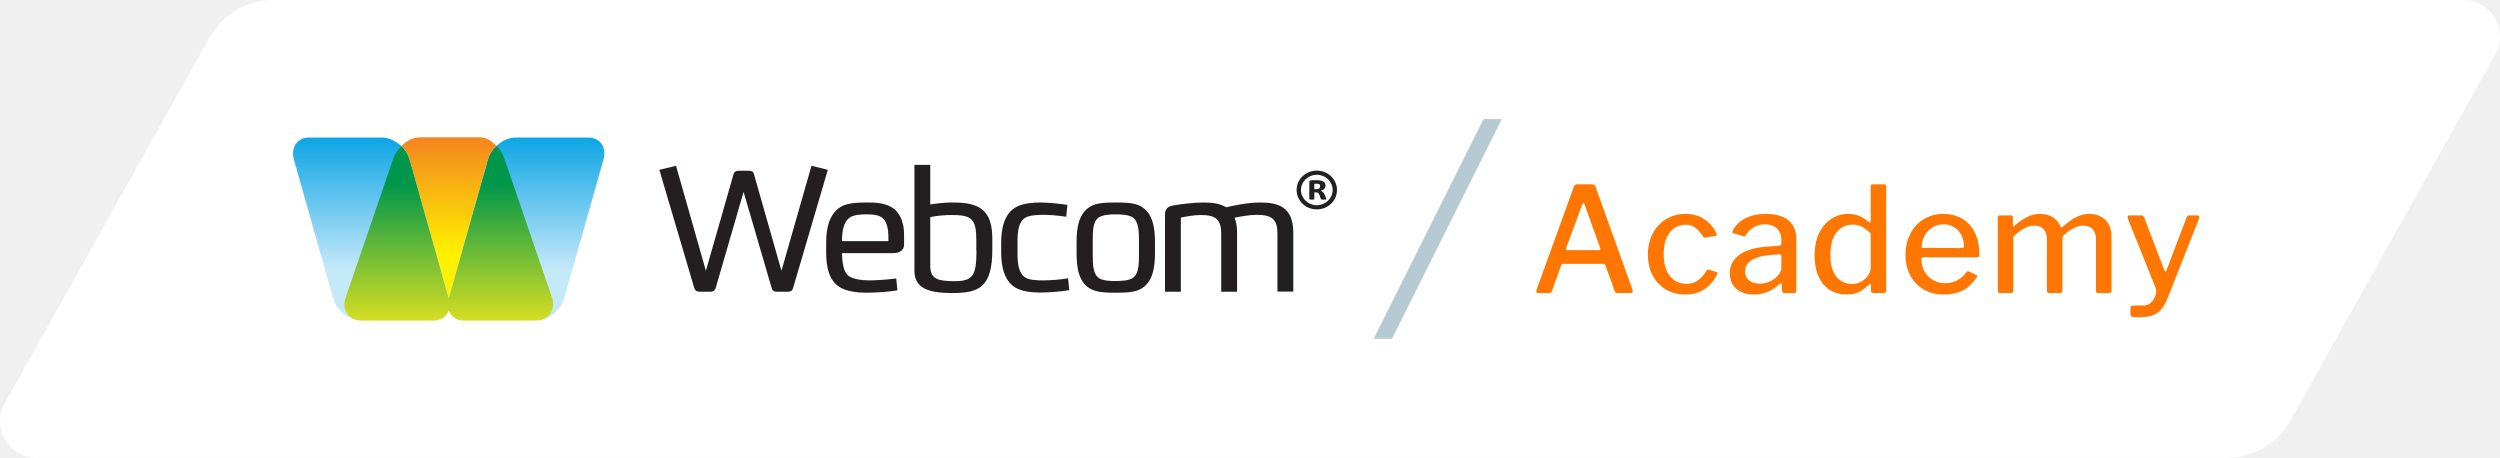
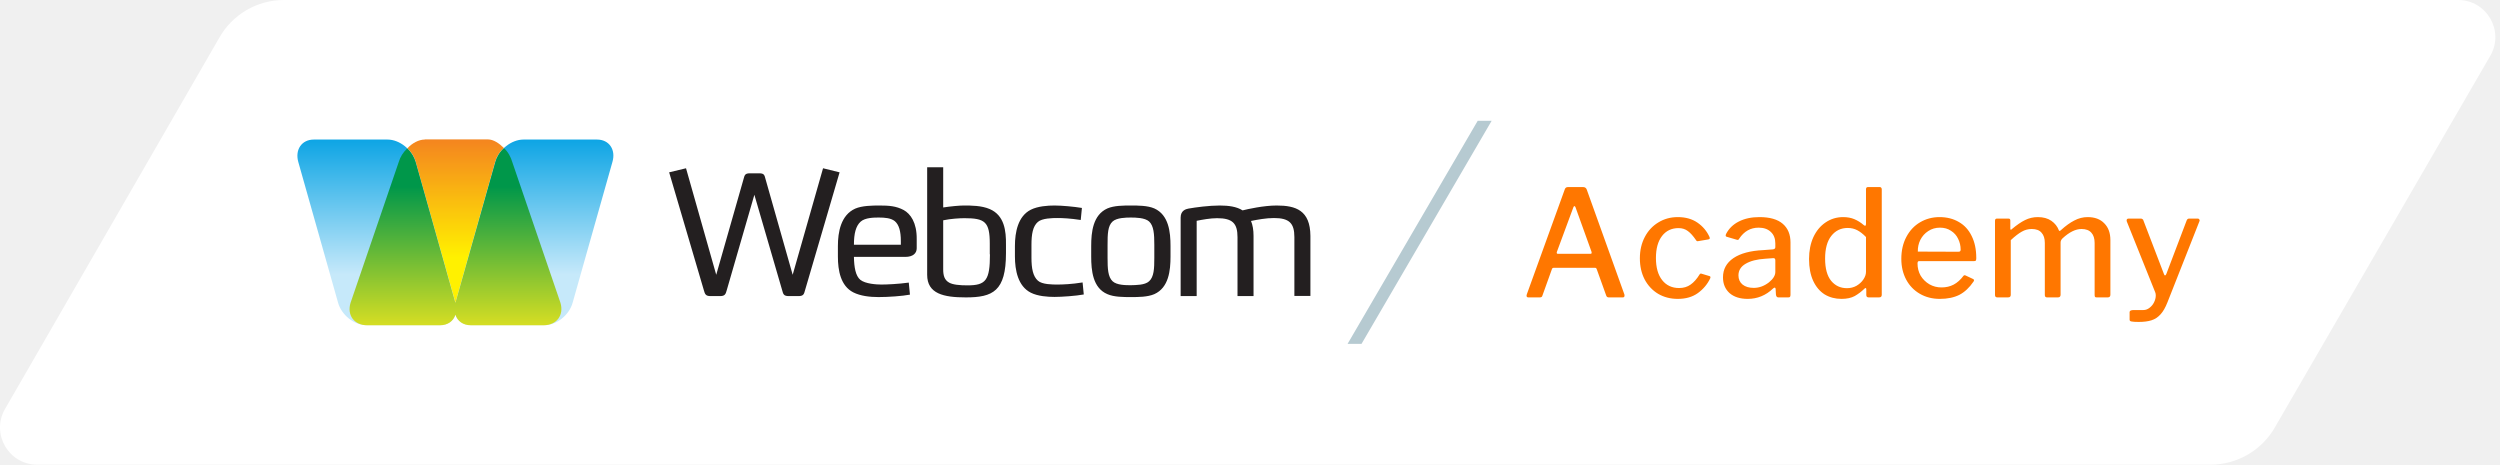
- <svg xmlns="http://www.w3.org/2000/svg" width="273" height="50" viewBox="0 0 273 50" fill="none">
-   <path d="M22.88 4.093C23.574 2.853 24.586 1.82 25.812 1.101C27.038 0.382 28.433 0.002 29.855 0.002L268.995 0C272.05 0 273.977 3.288 272.483 5.954L250.12 45.907C249.426 47.148 248.414 48.181 247.187 48.9C245.961 49.619 244.565 49.998 243.143 49.998L4.003 50C0.948 50 -0.977 46.712 0.515 44.046L22.878 4.093H22.88Z" fill="white" />
-   <path d="M167.946 32C167.818 32 167.754 31.936 167.754 31.808L167.786 31.664L171.866 20.384C171.898 20.288 171.94 20.224 171.994 20.192C172.059 20.145 172.138 20.123 172.218 20.128H173.834C174.036 20.128 174.17 20.218 174.234 20.4L178.282 31.68C178.292 31.701 178.298 31.739 178.298 31.792C178.298 31.931 178.239 32 178.122 32H176.602C176.463 32 176.372 31.936 176.33 31.808L175.306 28.96C175.291 28.919 175.27 28.881 175.242 28.848C175.22 28.827 175.178 28.816 175.114 28.816H170.682C170.586 28.816 170.522 28.859 170.49 28.944L169.45 31.84C169.418 31.947 169.327 32 169.178 32H167.946ZM174.618 27.312C174.692 27.312 174.735 27.296 174.746 27.264C174.767 27.221 174.767 27.163 174.746 27.088L173.018 22.288C172.986 22.213 172.948 22.176 172.906 22.176C172.863 22.176 172.826 22.219 172.794 22.304L171.018 27.104L171.002 27.2C171.002 27.275 171.05 27.312 171.146 27.312H174.618ZM184.029 23.36C184.861 23.36 185.565 23.557 186.141 23.952C186.707 24.334 187.155 24.866 187.437 25.488C187.459 25.532 187.47 25.582 187.469 25.632C187.469 25.696 187.421 25.739 187.325 25.76L186.189 25.952H186.141C186.077 25.952 186.024 25.909 185.981 25.824C185.683 25.387 185.395 25.067 185.117 24.864C184.84 24.651 184.504 24.544 184.109 24.544C183.363 24.544 182.771 24.827 182.333 25.392C181.896 25.957 181.677 26.747 181.677 27.76C181.677 28.784 181.901 29.579 182.349 30.144C182.797 30.709 183.405 30.992 184.173 30.992C184.653 30.992 185.064 30.869 185.405 30.624C185.757 30.379 186.083 30.011 186.381 29.52C186.404 29.484 186.438 29.456 186.477 29.44C186.509 29.43 186.552 29.435 186.605 29.456L187.453 29.712C187.549 29.744 187.571 29.824 187.517 29.952C187.216 30.584 186.759 31.129 186.189 31.536C185.613 31.952 184.893 32.16 184.029 32.16C183.24 32.16 182.536 31.979 181.917 31.616C181.298 31.242 180.794 30.705 180.461 30.064C180.12 29.403 179.949 28.645 179.949 27.792C179.949 26.939 180.125 26.176 180.477 25.504C180.807 24.856 181.311 24.313 181.933 23.936C182.552 23.552 183.251 23.36 184.029 23.36ZM194.284 31.04C193.505 31.787 192.593 32.16 191.548 32.16C190.727 32.16 190.076 31.952 189.596 31.536C189.127 31.109 188.892 30.544 188.892 29.84C188.892 28.976 189.265 28.288 190.012 27.776C190.769 27.264 191.841 26.976 193.228 26.912L194.268 26.832C194.439 26.811 194.524 26.731 194.524 26.592V26.192C194.524 25.669 194.364 25.259 194.044 24.96C193.724 24.65 193.287 24.496 192.732 24.496C191.857 24.496 191.159 24.891 190.636 25.68C190.613 25.733 190.574 25.778 190.524 25.808C190.492 25.818 190.439 25.813 190.364 25.792L189.276 25.472C189.212 25.451 189.18 25.408 189.18 25.344C189.18 25.301 189.196 25.243 189.228 25.168C189.527 24.591 190.004 24.125 190.588 23.84C191.207 23.52 191.948 23.36 192.812 23.36C193.932 23.36 194.769 23.6 195.324 24.08C195.879 24.56 196.156 25.227 196.156 26.08V31.728C196.156 31.835 196.135 31.909 196.092 31.952C196.06 31.984 196.001 32 195.916 32H194.844C194.695 32 194.609 31.893 194.588 31.68L194.556 31.072C194.535 30.987 194.503 30.944 194.46 30.944C194.428 30.944 194.369 30.976 194.284 31.04ZM194.524 28.016C194.524 27.846 194.449 27.766 194.3 27.776L193.436 27.84C192.551 27.893 191.847 28.075 191.324 28.384C190.812 28.683 190.556 29.099 190.556 29.632C190.556 30.048 190.705 30.379 191.004 30.624C191.303 30.859 191.703 30.976 192.204 30.976C192.78 30.976 193.324 30.779 193.836 30.384C194.295 30.011 194.524 29.637 194.524 29.264V28.016ZM204.568 32C204.397 32 204.312 31.915 204.312 31.744V31.136C204.312 31.04 204.285 30.992 204.232 30.992C204.2 30.992 204.157 31.019 204.104 31.072C203.784 31.382 203.437 31.642 203.064 31.856C202.691 32.059 202.216 32.16 201.64 32.16C200.968 32.16 200.365 32 199.832 31.68C199.309 31.35 198.899 30.864 198.6 30.224C198.301 29.574 198.152 28.789 198.152 27.872C198.152 26.987 198.307 26.202 198.616 25.52C198.936 24.837 199.373 24.31 199.928 23.936C200.483 23.555 201.142 23.354 201.816 23.36C202.275 23.36 202.68 23.435 203.032 23.584C203.384 23.734 203.715 23.941 204.024 24.208C204.077 24.261 204.131 24.288 204.184 24.288C204.248 24.288 204.28 24.224 204.28 24.096V20.368C204.28 20.208 204.349 20.128 204.488 20.128H205.768C205.832 20.128 205.88 20.149 205.912 20.192C205.934 20.215 205.951 20.243 205.962 20.273C205.973 20.303 205.978 20.335 205.976 20.368V31.728C205.976 31.824 205.949 31.893 205.896 31.936C205.853 31.979 205.779 32 205.672 32H204.568ZM204.28 25.504C203.96 25.174 203.645 24.928 203.336 24.768C203.019 24.606 202.668 24.523 202.312 24.528C201.587 24.528 201 24.811 200.552 25.376C200.104 25.941 199.88 26.757 199.88 27.824C199.88 28.891 200.099 29.691 200.536 30.224C200.973 30.747 201.539 31.008 202.232 31.008C202.605 31.008 202.947 30.923 203.256 30.752C203.565 30.571 203.811 30.347 203.992 30.08C204.184 29.803 204.28 29.525 204.28 29.248V25.504ZM209.825 28.352C209.825 28.832 209.937 29.269 210.161 29.664C210.396 30.048 210.71 30.357 211.105 30.592C211.5 30.816 211.932 30.928 212.401 30.928C212.892 30.928 213.329 30.827 213.713 30.624C214.097 30.421 214.449 30.107 214.769 29.68C214.801 29.637 214.838 29.616 214.881 29.616C214.934 29.616 214.977 29.626 215.009 29.648L215.825 30.032C215.878 30.064 215.905 30.107 215.905 30.16C215.9 30.206 215.883 30.25 215.857 30.288C215.409 30.949 214.897 31.429 214.321 31.728C213.745 32.016 213.046 32.16 212.225 32.16C211.425 32.16 210.71 31.979 210.081 31.616C209.457 31.258 208.946 30.731 208.609 30.096C208.257 29.435 208.081 28.688 208.081 27.856C208.081 26.96 208.262 26.171 208.625 25.488C208.988 24.805 209.478 24.283 210.097 23.92C210.731 23.545 211.456 23.351 212.193 23.36C212.982 23.36 213.676 23.536 214.273 23.888C214.87 24.229 215.329 24.731 215.649 25.392C215.98 26.053 216.145 26.837 216.145 27.744V27.808C216.145 27.904 216.129 27.978 216.097 28.032C216.076 28.075 216.012 28.096 215.905 28.096H209.985C209.878 28.096 209.825 28.181 209.825 28.352ZM214.193 27.088C214.3 27.088 214.369 27.072 214.401 27.04C214.444 27.008 214.465 26.95 214.465 26.864C214.467 26.458 214.374 26.058 214.193 25.696C214.027 25.339 213.76 25.038 213.425 24.832C213.094 24.608 212.7 24.496 212.241 24.496C211.761 24.496 211.34 24.619 210.977 24.864C210.614 25.099 210.332 25.414 210.129 25.808C209.935 26.2 209.841 26.634 209.857 27.072L214.193 27.088ZM218.418 32C218.247 32 218.162 31.915 218.162 31.744V23.76C218.162 23.6 218.231 23.52 218.37 23.52H219.618C219.746 23.52 219.81 23.59 219.81 23.728V24.608C219.81 24.672 219.826 24.709 219.858 24.72C219.89 24.73 219.927 24.71 219.97 24.656C220.503 24.208 220.978 23.883 221.394 23.68C221.82 23.467 222.279 23.36 222.77 23.36C223.356 23.36 223.842 23.493 224.226 23.76C224.61 24.027 224.882 24.373 225.042 24.8C225.063 24.832 225.084 24.848 225.106 24.848C225.148 24.848 225.196 24.821 225.25 24.768C225.751 24.309 226.231 23.963 226.69 23.728C227.132 23.486 227.627 23.36 228.13 23.36C228.898 23.36 229.495 23.584 229.922 24.032C230.359 24.469 230.578 25.072 230.578 25.84V31.712C230.578 31.904 230.482 32 230.29 32H229.106C229.02 32 228.962 31.984 228.93 31.952C228.898 31.909 228.882 31.84 228.882 31.744V26.144C228.882 25.664 228.764 25.296 228.53 25.04C228.295 24.773 227.943 24.64 227.474 24.64C226.834 24.64 226.151 24.976 225.426 25.648C225.359 25.711 225.304 25.787 225.266 25.872C225.232 25.947 225.215 26.029 225.218 26.112V31.712C225.218 31.904 225.122 32 224.93 32H223.762C223.602 32 223.522 31.915 223.522 31.744V26.144C223.522 25.664 223.404 25.296 223.17 25.04C222.946 24.773 222.594 24.64 222.114 24.64C221.73 24.64 221.372 24.736 221.042 24.928C220.711 25.109 220.316 25.413 219.858 25.84V31.728C219.858 31.824 219.831 31.893 219.778 31.936C219.735 31.979 219.66 32 219.554 32H218.418ZM233.62 34.64C233.257 34.64 233.001 34.624 232.852 34.592C232.713 34.571 232.644 34.507 232.644 34.4V33.584C232.644 33.434 232.793 33.36 233.092 33.36H234.132C234.367 33.36 234.585 33.28 234.788 33.12C235.001 32.96 235.167 32.757 235.284 32.512C235.401 32.267 235.46 32.027 235.46 31.792C235.463 31.671 235.442 31.551 235.396 31.44L232.34 23.824C232.327 23.788 232.321 23.75 232.324 23.712C232.324 23.584 232.399 23.52 232.548 23.52H233.86C233.924 23.52 233.983 23.541 234.036 23.584C234.062 23.599 234.084 23.62 234.1 23.645C234.117 23.67 234.128 23.698 234.132 23.728L236.34 29.488C236.372 29.584 236.409 29.632 236.452 29.632C236.516 29.632 236.569 29.568 236.612 29.44L238.788 23.712C238.841 23.584 238.927 23.52 239.044 23.52H239.988C240.063 23.52 240.116 23.552 240.148 23.616C240.191 23.669 240.196 23.728 240.164 23.792L236.724 32.512C236.5 33.088 236.249 33.525 235.972 33.824C235.711 34.122 235.374 34.343 234.996 34.464C234.633 34.581 234.175 34.64 233.62 34.64Z" fill="#FF7700" />
-   <path fill-rule="evenodd" clip-rule="evenodd" d="M64.246 15.018H56.322C55.03 15.018 53.675 16.088 53.286 17.428L49.004 32.576L44.723 17.428C44.349 16.103 42.995 15.018 41.703 15.018H33.763C32.47 15.018 31.723 16.103 32.096 17.428L36.378 32.576C36.751 33.901 38.106 34.986 39.414 34.986H47.338C48.179 34.986 48.786 34.523 49.004 33.836C49.222 34.523 49.83 34.986 50.67 34.986H58.595C59.887 34.986 61.242 33.916 61.615 32.576L65.897 17.428C66.287 16.103 65.539 15.018 64.247 15.018H64.246Z" fill="url(#paint0_linear)" />
-   <path fill-rule="evenodd" clip-rule="evenodd" d="M45.702 15.016C45.064 15.016 44.348 15.399 43.834 15.958C44.254 16.357 44.581 16.868 44.721 17.41L49.003 32.558L53.285 17.41C53.455 16.82 53.752 16.34 54.219 15.926C53.705 15.415 53.098 15 52.491 15H45.702V15.016Z" fill="url(#paint1_linear)" />
-   <path fill-rule="evenodd" clip-rule="evenodd" d="M60.306 32.589L55.122 17.441C54.966 16.899 54.67 16.34 54.234 15.941C53.784 16.334 53.459 16.85 53.3 17.425L49.003 32.573V32.589L44.721 17.441C44.56 16.879 44.247 16.371 43.818 15.973C43.382 16.372 43.056 16.899 42.9 17.441L37.715 32.589C37.311 33.914 38.12 34.999 39.505 34.999H47.337C48.177 34.999 48.785 34.552 49.003 33.866C49.221 34.552 49.828 34.999 50.669 34.999H58.499C59.9 34.983 60.694 33.914 60.305 32.589H60.306Z" fill="url(#paint2_linear)" />
-   <path d="M88.615 18.105L85.335 29.567L82.402 19.26C82.293 18.858 82.275 18.647 81.728 18.647H80.708C80.18 18.647 80.143 18.857 80.034 19.26L77.083 29.567L73.822 18.105L72 18.543L75.753 31.247C75.863 31.633 75.935 31.86 76.463 31.86H77.502C78.03 31.86 78.102 31.633 78.212 31.247L81.2 20.957L84.206 31.247C84.316 31.65 84.37 31.86 84.916 31.86H85.955C86.501 31.86 86.555 31.65 86.665 31.247L90.4 18.543L88.615 18.105ZM97.323 22.602C96.503 22.165 95.719 22.112 94.699 22.112C93.916 22.112 92.823 22.13 92.094 22.445C90.527 23.145 90.218 24.983 90.218 26.47V27.608C90.218 29.095 90.509 30.758 91.875 31.458C92.641 31.843 93.642 31.965 94.608 31.965C95.665 31.965 97.158 31.86 97.996 31.703L97.869 30.407C96.721 30.565 95.483 30.617 94.918 30.617C94.389 30.617 93.188 30.547 92.641 30.11C92.131 29.69 91.966 28.762 91.948 27.642H97.486C98.343 27.642 98.726 27.24 98.726 26.715V25.718C98.743 23.95 98.051 23.005 97.323 22.602ZM97.013 26.33H91.948C91.948 25.14 92.148 24.318 92.677 23.845C93.169 23.407 94.153 23.407 94.644 23.407C95.282 23.407 95.938 23.46 96.357 23.793C96.812 24.177 97.013 24.878 97.013 25.945V26.33ZM106.614 22.498C105.721 22.112 104.61 22.112 103.808 22.112C103.334 22.112 102.387 22.2 101.585 22.322V18H99.855V29.567C99.855 31.615 101.64 32 104.027 32C106.941 32 108.362 31.335 108.362 27.24V26.33C108.381 24.843 108.198 23.18 106.614 22.498ZM106.632 27.362C106.632 30.162 106.195 30.705 104.209 30.705C103.334 30.705 102.624 30.635 102.223 30.408C101.731 30.128 101.585 29.672 101.585 28.99V23.705C102.387 23.53 103.407 23.478 103.881 23.478C106.085 23.478 106.614 23.862 106.614 26.208V27.363H106.632V27.362ZM113.919 30.618C113.39 30.618 112.261 30.618 111.806 30.198C111.277 29.725 111.113 28.885 111.113 27.73V26.347C111.113 25.192 111.259 24.352 111.806 23.88C112.261 23.478 113.372 23.46 113.919 23.46C114.484 23.46 115.285 23.495 116.433 23.67C116.433 23.67 116.56 22.41 116.56 22.375C115.722 22.235 114.392 22.113 113.609 22.113C112.862 22.113 111.806 22.183 111.04 22.567C109.656 23.267 109.328 24.983 109.328 26.47V27.59C109.328 29.078 109.656 30.793 111.04 31.492C111.806 31.878 112.862 31.948 113.609 31.948C114.392 31.948 115.904 31.843 116.761 31.685L116.633 30.39C115.736 30.538 114.828 30.613 113.919 30.617V30.618ZM124.376 22.428C123.647 22.112 122.627 22.112 121.843 22.112C121.06 22.112 120.04 22.112 119.311 22.428C117.744 23.128 117.562 24.983 117.562 26.47V27.608C117.562 29.095 117.726 30.985 119.311 31.65C120.022 31.965 121.06 31.965 121.843 31.965C122.627 31.965 123.647 31.965 124.376 31.65C125.942 30.95 126.125 29.095 126.125 27.608V26.47C126.125 24.983 125.942 23.128 124.376 22.427V22.428ZM124.376 27.748C124.376 28.902 124.339 29.795 123.811 30.268C123.356 30.688 122.372 30.67 121.843 30.688C121.297 30.688 120.331 30.688 119.876 30.268C119.366 29.795 119.329 28.902 119.329 27.748V26.348C119.329 25.193 119.348 24.3 119.876 23.828C120.331 23.425 121.315 23.408 121.843 23.408C122.372 23.408 123.356 23.425 123.811 23.828C124.321 24.3 124.376 25.192 124.376 26.348V27.748ZM137.583 22.112C136.181 22.112 134.468 22.498 133.904 22.638C133.266 22.235 132.41 22.112 131.444 22.112C130.296 22.112 128.839 22.305 128.056 22.445C127.801 22.497 127.218 22.637 127.218 23.407V31.86H128.948V23.758C129.568 23.635 130.424 23.478 131.153 23.478C132.829 23.478 133.357 24.038 133.357 25.525V31.86H135.088V25.385C135.088 24.737 134.997 24.212 134.814 23.775C135.507 23.635 136.436 23.46 137.292 23.46C138.95 23.46 139.496 24.02 139.496 25.507V31.842H141.227V25.385C141.209 22.62 139.642 22.112 137.583 22.112ZM144.834 21.727V21.762C144.834 21.78 144.816 21.78 144.798 21.78C144.78 21.78 144.743 21.797 144.707 21.797H144.397C144.361 21.797 144.324 21.78 144.306 21.78C144.288 21.78 144.269 21.762 144.251 21.745C144.233 21.727 144.233 21.71 144.215 21.675L144.105 21.343C144.081 21.24 144.024 21.147 143.942 21.08C143.887 21.028 143.796 21.01 143.668 21.01H143.523V21.71C143.523 21.745 143.504 21.762 143.468 21.78C143.431 21.797 143.359 21.797 143.249 21.797C143.14 21.797 143.067 21.797 143.031 21.78C142.994 21.762 142.976 21.745 142.976 21.71V19.925C142.976 19.855 142.994 19.802 143.031 19.75C143.067 19.698 143.14 19.68 143.213 19.68H143.832C143.978 19.68 144.105 19.698 144.215 19.715C144.324 19.733 144.415 19.767 144.506 19.82C144.579 19.872 144.652 19.925 144.688 20.012C144.725 20.082 144.743 20.17 144.743 20.275C144.743 20.433 144.688 20.555 144.597 20.642C144.49 20.741 144.358 20.808 144.215 20.835C144.303 20.864 144.384 20.912 144.452 20.975C144.525 21.045 144.597 21.132 144.652 21.255L144.78 21.57C144.816 21.657 144.834 21.692 144.834 21.727ZM144.16 20.327C144.16 20.292 144.16 20.257 144.142 20.222C144.128 20.191 144.109 20.161 144.087 20.135C144.071 20.118 144.051 20.104 144.029 20.095C144.007 20.086 143.984 20.081 143.96 20.082C143.905 20.065 143.85 20.065 143.778 20.065H143.523V20.66H143.759C143.905 20.66 144.014 20.625 144.069 20.573C144.124 20.485 144.16 20.415 144.16 20.328V20.327Z" fill="#231F20" />
-   <path d="M143.794 22.866C142.574 22.866 141.59 21.921 141.59 20.749C141.59 19.576 142.574 18.631 143.794 18.631C145.015 18.631 145.999 19.576 145.999 20.748C145.999 21.921 145.015 22.866 143.794 22.866ZM143.794 19.086C142.847 19.086 142.064 19.838 142.064 20.748C142.064 21.658 142.847 22.411 143.794 22.411C144.742 22.411 145.525 21.658 145.525 20.748C145.525 19.838 144.76 19.086 143.794 19.086Z" fill="#212121" />
-   <path d="M162 13L150 37H152L164 13H162Z" fill="#B6CAD1" />
+ <svg xmlns="http://www.w3.org/2000/svg" width="269" height="50" viewBox="0 0 269 50" fill="none">
+   <path d="M23.578 4.092C24.992 1.565 27.66 0.001 30.555 0.001L264.496 0C267.551 0 269.477 3.288 267.984 5.954L244.822 45.908C243.408 48.435 240.74 49.999 237.845 49.999L4.004 50C0.949 50 -0.977 46.712 0.516 44.046L23.578 4.092Z" fill="white" />
+   <path d="M164.447 32C164.319 32 164.255 31.936 164.255 31.808L164.287 31.664L168.367 20.384C168.399 20.288 168.441 20.224 168.495 20.192C168.548 20.149 168.623 20.128 168.719 20.128H170.335C170.537 20.128 170.671 20.219 170.735 20.4L174.783 31.68C174.793 31.701 174.799 31.739 174.799 31.792C174.799 31.931 174.74 32 174.623 32H173.103C172.964 32 172.873 31.936 172.831 31.808L171.807 28.96C171.785 28.907 171.764 28.869 171.743 28.848C171.721 28.827 171.679 28.816 171.615 28.816H167.183C167.087 28.816 167.023 28.859 166.991 28.944L165.951 31.84C165.919 31.947 165.828 32 165.679 32H164.447ZM171.119 27.312C171.193 27.312 171.236 27.296 171.247 27.264C171.268 27.221 171.268 27.163 171.247 27.088L169.519 22.288C169.487 22.213 169.449 22.176 169.407 22.176C169.364 22.176 169.327 22.219 169.295 22.304L167.519 27.104L167.503 27.2C167.503 27.275 167.551 27.312 167.647 27.312H171.119ZM180.53 23.36C181.362 23.36 182.066 23.557 182.642 23.952C183.218 24.347 183.65 24.859 183.938 25.488C183.959 25.531 183.97 25.579 183.97 25.632C183.97 25.696 183.922 25.739 183.826 25.76L182.69 25.952H182.642C182.578 25.952 182.525 25.909 182.482 25.824C182.183 25.387 181.895 25.067 181.618 24.864C181.341 24.651 181.005 24.544 180.61 24.544C179.863 24.544 179.271 24.827 178.834 25.392C178.397 25.957 178.178 26.747 178.178 27.76C178.178 28.784 178.402 29.579 178.85 30.144C179.298 30.709 179.906 30.992 180.674 30.992C181.154 30.992 181.565 30.869 181.906 30.624C182.258 30.379 182.583 30.011 182.882 29.52C182.914 29.477 182.946 29.451 182.978 29.44C183.01 29.429 183.053 29.435 183.106 29.456L183.954 29.712C184.05 29.744 184.071 29.824 184.018 29.952C183.719 30.581 183.277 31.109 182.69 31.536C182.114 31.952 181.394 32.16 180.53 32.16C179.741 32.16 179.037 31.979 178.418 31.616C177.799 31.243 177.314 30.725 176.962 30.064C176.621 29.403 176.45 28.645 176.45 27.792C176.45 26.939 176.626 26.176 176.978 25.504C177.33 24.832 177.815 24.309 178.434 23.936C179.053 23.552 179.751 23.36 180.53 23.36ZM190.785 31.04C190.006 31.787 189.094 32.16 188.049 32.16C187.228 32.16 186.577 31.952 186.097 31.536C185.628 31.109 185.393 30.544 185.393 29.84C185.393 28.976 185.766 28.288 186.513 27.776C187.27 27.264 188.342 26.976 189.729 26.912L190.769 26.832C190.94 26.811 191.025 26.731 191.025 26.592V26.192C191.025 25.669 190.865 25.259 190.545 24.96C190.225 24.651 189.788 24.496 189.233 24.496C188.358 24.496 187.66 24.891 187.137 25.68C187.105 25.744 187.068 25.787 187.025 25.808C186.993 25.819 186.94 25.813 186.865 25.792L185.777 25.472C185.713 25.451 185.681 25.408 185.681 25.344C185.681 25.301 185.697 25.243 185.729 25.168C186.028 24.592 186.481 24.149 187.089 23.84C187.708 23.52 188.449 23.36 189.313 23.36C190.433 23.36 191.27 23.6 191.825 24.08C192.38 24.56 192.657 25.227 192.657 26.08V31.728C192.657 31.835 192.636 31.909 192.593 31.952C192.561 31.984 192.502 32 192.417 32H191.345C191.196 32 191.11 31.893 191.089 31.68L191.057 31.072C191.036 30.987 191.004 30.944 190.961 30.944C190.929 30.944 190.87 30.976 190.785 31.04ZM191.025 28.016C191.025 27.845 190.95 27.765 190.801 27.776L189.937 27.84C189.052 27.893 188.348 28.075 187.825 28.384C187.313 28.683 187.057 29.099 187.057 29.632C187.057 30.048 187.206 30.379 187.505 30.624C187.804 30.859 188.204 30.976 188.705 30.976C189.281 30.976 189.825 30.779 190.337 30.384C190.796 30.011 191.025 29.637 191.025 29.264V28.016ZM201.069 32C200.898 32 200.813 31.915 200.813 31.744V31.136C200.813 31.04 200.786 30.992 200.733 30.992C200.701 30.992 200.658 31.019 200.605 31.072C200.285 31.381 199.938 31.643 199.565 31.856C199.192 32.059 198.717 32.16 198.141 32.16C197.469 32.16 196.866 32 196.333 31.68C195.81 31.349 195.4 30.864 195.101 30.224C194.802 29.573 194.653 28.789 194.653 27.872C194.653 26.987 194.808 26.203 195.117 25.52C195.437 24.837 195.874 24.309 196.429 23.936C196.994 23.552 197.624 23.36 198.317 23.36C198.776 23.36 199.181 23.435 199.533 23.584C199.885 23.733 200.216 23.941 200.525 24.208C200.578 24.261 200.632 24.288 200.685 24.288C200.749 24.288 200.781 24.224 200.781 24.096V20.368C200.781 20.208 200.85 20.128 200.989 20.128H202.269C202.333 20.128 202.381 20.149 202.413 20.192C202.456 20.235 202.477 20.293 202.477 20.368V31.728C202.477 31.824 202.45 31.893 202.397 31.936C202.354 31.979 202.28 32 202.173 32H201.069ZM200.781 25.504C200.461 25.173 200.146 24.928 199.837 24.768C199.528 24.608 199.186 24.528 198.813 24.528C198.088 24.528 197.501 24.811 197.053 25.376C196.605 25.941 196.381 26.757 196.381 27.824C196.381 28.891 196.6 29.691 197.037 30.224C197.474 30.747 198.04 31.008 198.733 31.008C199.106 31.008 199.448 30.923 199.757 30.752C200.066 30.571 200.312 30.347 200.493 30.08C200.685 29.803 200.781 29.525 200.781 29.248V25.504ZM206.326 28.352C206.326 28.832 206.438 29.269 206.662 29.664C206.897 30.048 207.211 30.357 207.606 30.592C208.001 30.816 208.433 30.928 208.902 30.928C209.393 30.928 209.83 30.827 210.214 30.624C210.598 30.421 210.95 30.107 211.27 29.68C211.302 29.637 211.339 29.616 211.382 29.616C211.435 29.616 211.478 29.627 211.51 29.648L212.326 30.032C212.379 30.064 212.406 30.107 212.406 30.16C212.406 30.192 212.39 30.235 212.358 30.288C211.91 30.949 211.398 31.429 210.822 31.728C210.246 32.016 209.547 32.16 208.726 32.16C207.926 32.16 207.211 31.979 206.582 31.616C205.953 31.253 205.462 30.747 205.11 30.096C204.758 29.435 204.582 28.688 204.582 27.856C204.582 26.96 204.763 26.171 205.126 25.488C205.489 24.805 205.979 24.283 206.598 23.92C207.227 23.547 207.926 23.36 208.694 23.36C209.483 23.36 210.177 23.536 210.774 23.888C211.371 24.229 211.83 24.731 212.15 25.392C212.481 26.053 212.646 26.837 212.646 27.744V27.808C212.646 27.904 212.63 27.979 212.598 28.032C212.577 28.075 212.513 28.096 212.406 28.096H206.486C206.379 28.096 206.326 28.181 206.326 28.352ZM210.694 27.088C210.801 27.088 210.87 27.072 210.902 27.04C210.945 27.008 210.966 26.949 210.966 26.864C210.966 26.448 210.875 26.059 210.694 25.696C210.523 25.333 210.267 25.045 209.926 24.832C209.595 24.608 209.201 24.496 208.742 24.496C208.262 24.496 207.841 24.619 207.478 24.864C207.115 25.099 206.833 25.413 206.63 25.808C206.438 26.192 206.347 26.613 206.358 27.072L210.694 27.088ZM214.918 32C214.748 32 214.662 31.915 214.662 31.744V23.76C214.662 23.6 214.732 23.52 214.87 23.52H216.118C216.246 23.52 216.31 23.589 216.31 23.728V24.608C216.31 24.672 216.326 24.709 216.358 24.72C216.39 24.731 216.428 24.709 216.47 24.656C217.004 24.208 217.478 23.883 217.894 23.68C218.321 23.467 218.78 23.36 219.27 23.36C219.857 23.36 220.342 23.493 220.727 23.76C221.11 24.027 221.382 24.373 221.542 24.8C221.564 24.832 221.585 24.848 221.606 24.848C221.649 24.848 221.697 24.821 221.75 24.768C222.252 24.309 222.732 23.963 223.191 23.728C223.649 23.483 224.129 23.36 224.63 23.36C225.399 23.36 225.996 23.584 226.423 24.032C226.86 24.469 227.078 25.072 227.078 25.84V31.712C227.078 31.904 226.983 32 226.791 32H225.606C225.521 32 225.463 31.984 225.431 31.952C225.398 31.909 225.382 31.84 225.382 31.744V26.144C225.382 25.664 225.265 25.296 225.031 25.04C224.796 24.773 224.444 24.64 223.974 24.64C223.334 24.64 222.652 24.976 221.927 25.648C221.852 25.723 221.798 25.797 221.766 25.872C221.734 25.936 221.719 26.016 221.719 26.112V31.712C221.719 31.904 221.623 32 221.431 32H220.262C220.102 32 220.023 31.915 220.023 31.744V26.144C220.023 25.664 219.905 25.296 219.67 25.04C219.446 24.773 219.094 24.64 218.614 24.64C218.23 24.64 217.873 24.736 217.542 24.928C217.212 25.109 216.817 25.413 216.358 25.84V31.728C216.358 31.824 216.332 31.893 216.278 31.936C216.236 31.979 216.161 32 216.054 32H214.918ZM230.121 34.64C229.758 34.64 229.502 34.624 229.353 34.592C229.214 34.571 229.145 34.507 229.145 34.4V33.584C229.145 33.435 229.294 33.36 229.593 33.36H230.633C230.868 33.36 231.086 33.28 231.289 33.12C231.502 32.96 231.668 32.757 231.785 32.512C231.902 32.267 231.961 32.027 231.961 31.792C231.961 31.653 231.94 31.536 231.897 31.44L228.841 23.824C228.83 23.803 228.825 23.765 228.825 23.712C228.825 23.584 228.9 23.52 229.049 23.52H230.361C230.425 23.52 230.484 23.541 230.537 23.584C230.59 23.616 230.622 23.664 230.633 23.728L232.841 29.488C232.873 29.584 232.91 29.632 232.953 29.632C233.017 29.632 233.07 29.568 233.113 29.44L235.289 23.712C235.342 23.584 235.428 23.52 235.545 23.52H236.489C236.564 23.52 236.617 23.552 236.649 23.616C236.692 23.669 236.697 23.728 236.665 23.792L233.225 32.512C233.001 33.088 232.75 33.525 232.473 33.824C232.196 34.133 231.87 34.347 231.497 34.464C231.134 34.581 230.676 34.64 230.121 34.64Z" fill="#FF7700" />
+   <path fill-rule="evenodd" clip-rule="evenodd" d="M64.246 15.017H56.322C55.03 15.017 53.675 16.086 53.286 17.427L49.004 32.575L44.723 17.427C44.349 16.102 42.995 15.017 41.702 15.017H33.762C32.47 15.017 31.723 16.102 32.096 17.427L36.378 32.575C36.751 33.9 38.106 34.985 39.414 34.985H47.338C48.179 34.985 48.786 34.522 49.004 33.836C49.222 34.522 49.83 34.985 50.67 34.985H58.595C59.887 34.985 61.242 33.916 61.615 32.575L65.897 17.427C66.286 16.102 65.539 15.017 64.246 15.017Z" fill="url(#paint0_linear)" />
+   <path fill-rule="evenodd" clip-rule="evenodd" d="M45.704 15.016C45.065 15.016 44.349 15.399 43.835 15.958C44.256 16.357 44.583 16.867 44.723 17.41L49.004 32.558L53.286 17.41C53.457 16.82 53.753 16.341 54.22 15.926C53.706 15.415 53.099 15 52.492 15H45.704V15.016Z" fill="url(#paint1_linear)" />
+   <path fill-rule="evenodd" clip-rule="evenodd" d="M60.307 32.59L55.123 17.442C54.967 16.899 54.671 16.341 54.236 15.942C53.753 16.357 53.457 16.884 53.301 17.426L49.004 32.574V32.59L44.723 17.442C44.567 16.899 44.256 16.373 43.82 15.974C43.384 16.373 43.057 16.899 42.901 17.442L37.717 32.59C37.312 33.915 38.121 35 39.507 35H47.338C48.179 35 48.786 34.553 49.004 33.867C49.222 34.553 49.83 35 50.67 35H58.502C59.903 34.984 60.697 33.915 60.307 32.59Z" fill="url(#paint2_linear)" />
+   <path d="M88.56 18.105L85.292 29.567L82.368 19.26C82.259 18.858 82.241 18.648 81.696 18.648H80.68C80.153 18.648 80.117 18.858 80.008 19.26L77.066 29.567L73.816 18.105L72 18.543L75.74 31.247C75.85 31.633 75.922 31.86 76.449 31.86H77.484C78.01 31.86 78.083 31.633 78.192 31.247L81.17 20.957L84.166 31.247C84.275 31.65 84.329 31.86 84.874 31.86H85.909C86.454 31.86 86.508 31.65 86.617 31.247L90.34 18.543L88.56 18.105ZM97.24 22.602C96.422 22.165 95.642 22.113 94.625 22.113C93.844 22.113 92.754 22.13 92.028 22.445C90.467 23.145 90.158 24.983 90.158 26.47V27.608C90.158 29.095 90.448 30.758 91.81 31.457C92.573 31.843 93.572 31.965 94.534 31.965C95.587 31.965 97.076 31.86 97.911 31.703L97.784 30.407C96.64 30.565 95.406 30.617 94.843 30.617C94.316 30.617 93.118 30.547 92.573 30.11C92.064 29.69 91.901 28.762 91.883 27.642H97.403C98.256 27.642 98.638 27.24 98.638 26.715V25.718C98.656 23.95 97.966 23.005 97.24 22.602ZM96.931 26.33H91.883C91.883 25.14 92.083 24.317 92.609 23.845C93.1 23.407 94.08 23.407 94.57 23.407C95.206 23.407 95.859 23.46 96.277 23.793C96.731 24.177 96.931 24.878 96.931 25.945C96.931 26.26 96.931 26.05 96.931 26.33ZM106.5 22.497C105.61 22.113 104.503 22.113 103.704 22.113C103.232 22.113 102.287 22.2 101.488 22.323V18H99.763V29.567C99.763 31.615 101.543 32 103.922 32C106.827 32 108.243 31.335 108.243 27.24V26.33C108.261 24.843 108.08 23.18 106.5 22.497ZM106.518 27.363C106.518 30.163 106.082 30.705 104.103 30.705C103.232 30.705 102.523 30.635 102.124 30.407C101.634 30.128 101.488 29.672 101.488 28.99V23.705C102.287 23.53 103.304 23.477 103.776 23.477C105.973 23.477 106.5 23.863 106.5 26.207V27.363H106.518ZM113.781 30.617C113.255 30.617 112.129 30.617 111.675 30.198C111.148 29.725 110.985 28.885 110.985 27.73V26.348C110.985 25.192 111.13 24.352 111.675 23.88C112.129 23.477 113.237 23.46 113.781 23.46C114.344 23.46 115.143 23.495 116.287 23.67C116.287 23.67 116.414 22.41 116.414 22.375C115.579 22.235 114.253 22.113 113.473 22.113C112.728 22.113 111.675 22.183 110.912 22.567C109.532 23.267 109.206 24.983 109.206 26.47V27.59C109.206 29.078 109.532 30.793 110.912 31.492C111.675 31.878 112.728 31.948 113.473 31.948C114.253 31.948 115.761 31.843 116.614 31.685L116.487 30.39C115.325 30.582 114.326 30.617 113.781 30.617ZM124.204 22.427C123.478 22.113 122.461 22.113 121.68 22.113C120.899 22.113 119.882 22.113 119.156 22.427C117.594 23.128 117.413 24.983 117.413 26.47V27.608C117.413 29.095 117.576 30.985 119.156 31.65C119.864 31.965 120.899 31.965 121.68 31.965C122.461 31.965 123.478 31.965 124.204 31.65C125.766 30.95 125.947 29.095 125.947 27.608V26.47C125.947 24.983 125.766 23.128 124.204 22.427ZM124.204 27.747C124.204 28.902 124.168 29.795 123.641 30.267C123.187 30.688 122.207 30.67 121.68 30.688C121.135 30.688 120.173 30.688 119.719 30.267C119.211 29.795 119.174 28.902 119.174 27.747V26.348C119.174 25.192 119.192 24.3 119.719 23.828C120.173 23.425 121.153 23.407 121.68 23.407C122.207 23.407 123.187 23.425 123.641 23.828C124.149 24.3 124.204 25.192 124.204 26.348V27.747ZM137.368 22.113C135.97 22.113 134.263 22.497 133.701 22.637C133.065 22.235 132.212 22.113 131.249 22.113C130.105 22.113 128.653 22.305 127.872 22.445C127.618 22.497 127.037 22.637 127.037 23.407V31.86H128.762V23.758C129.379 23.635 130.232 23.477 130.959 23.477C132.629 23.477 133.156 24.038 133.156 25.525V31.86H134.881V25.385C134.881 24.738 134.79 24.212 134.608 23.775C135.298 23.635 136.224 23.46 137.078 23.46C138.73 23.46 139.275 24.02 139.275 25.508V31.843H141V25.385C140.982 22.62 139.42 22.113 137.368 22.113Z" fill="#231F20" />
+   <path d="M159 13L145 37H146.5L160.5 13H159Z" fill="#B6CAD1" />
  <defs>
-     <linearGradient id="paint0_linear" x1="41.413" y1="29.541" x2="41.413" y2="13.967" gradientUnits="userSpaceOnUse">
+     <linearGradient id="paint0_linear" x1="49.008" y1="29.54" x2="49.008" y2="13.966" gradientUnits="userSpaceOnUse">
      <stop stop-color="#C6E9FA" />
      <stop offset="1" stop-color="#00A0E3" />
    </linearGradient>
-     <linearGradient id="paint1_linear" x1="42.618" y1="27.707" x2="42.618" y2="14.576" gradientUnits="userSpaceOnUse">
+     <linearGradient id="paint1_linear" x1="49.024" y1="27.707" x2="49.024" y2="14.576" gradientUnits="userSpaceOnUse">
      <stop stop-color="#FFF100" />
      <stop offset="1" stop-color="#F48120" />
    </linearGradient>
-     <linearGradient id="paint2_linear" x1="41.71" y1="35.035" x2="41.71" y2="20.073" gradientUnits="userSpaceOnUse">
+     <linearGradient id="paint2_linear" x1="49.009" y1="35.035" x2="49.009" y2="20.073" gradientUnits="userSpaceOnUse">
      <stop stop-color="#D6DE23" />
      <stop offset="1" stop-color="#00974A" />
    </linearGradient>
  </defs>
</svg>
